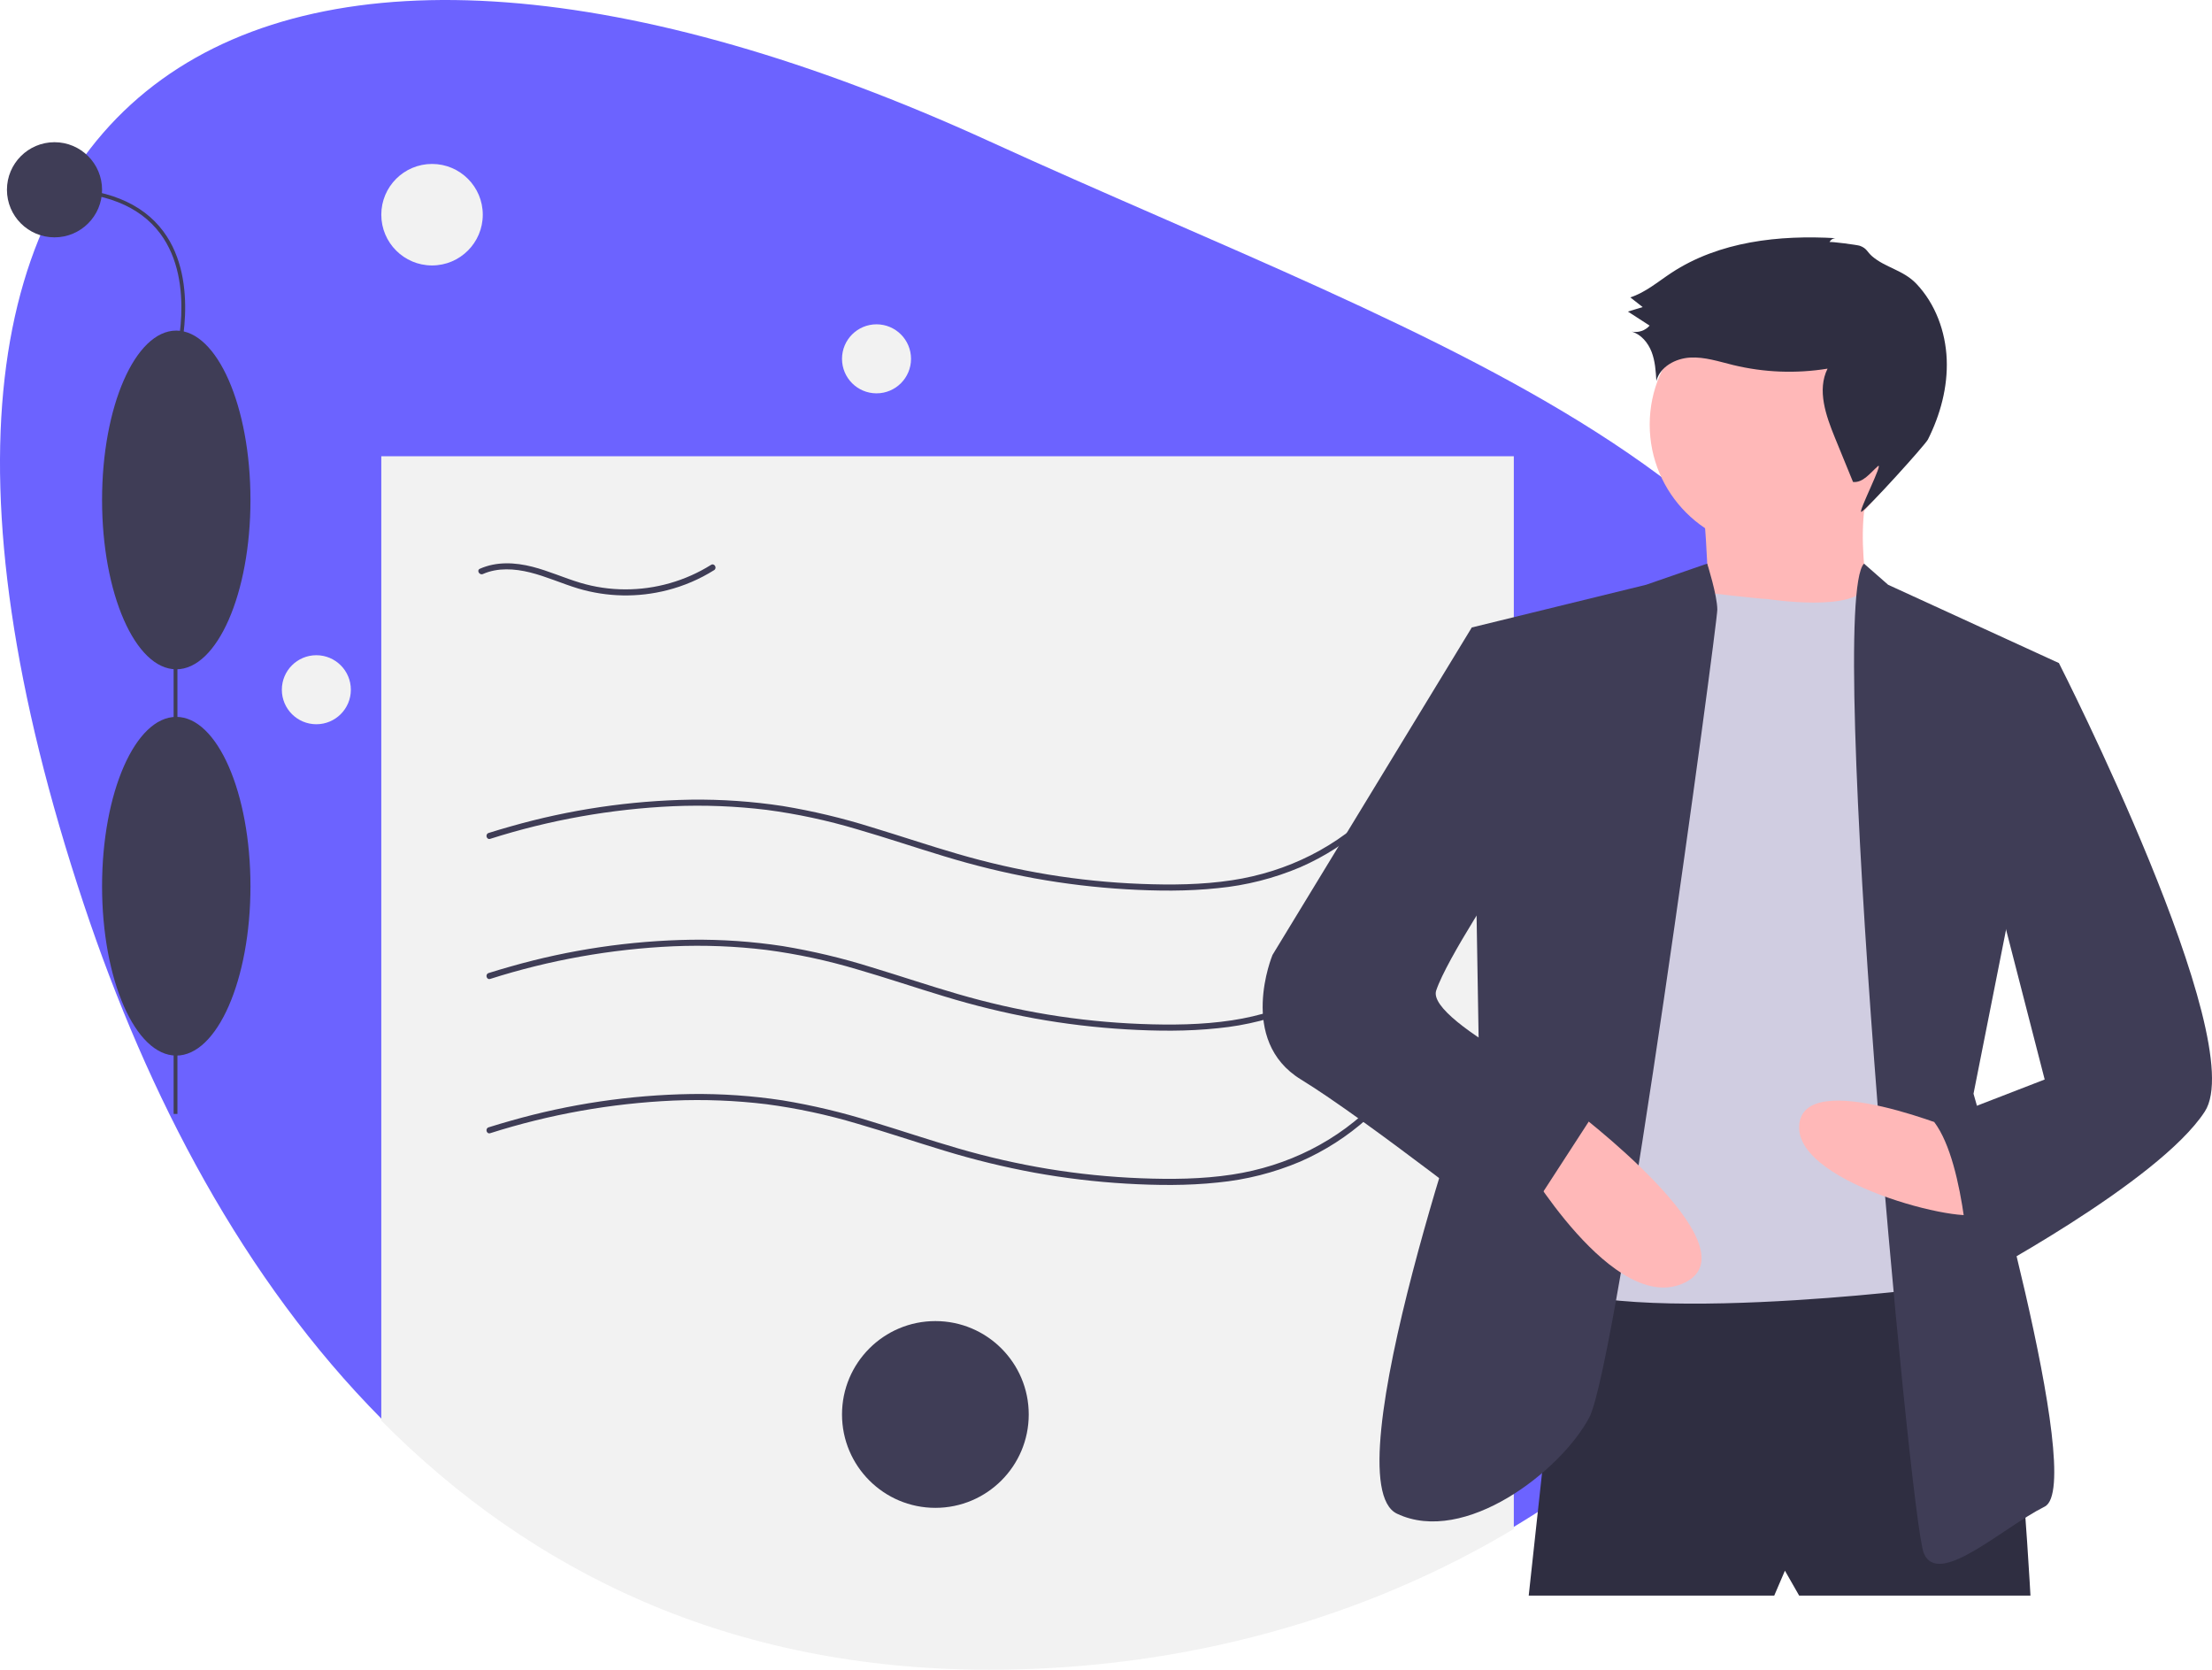
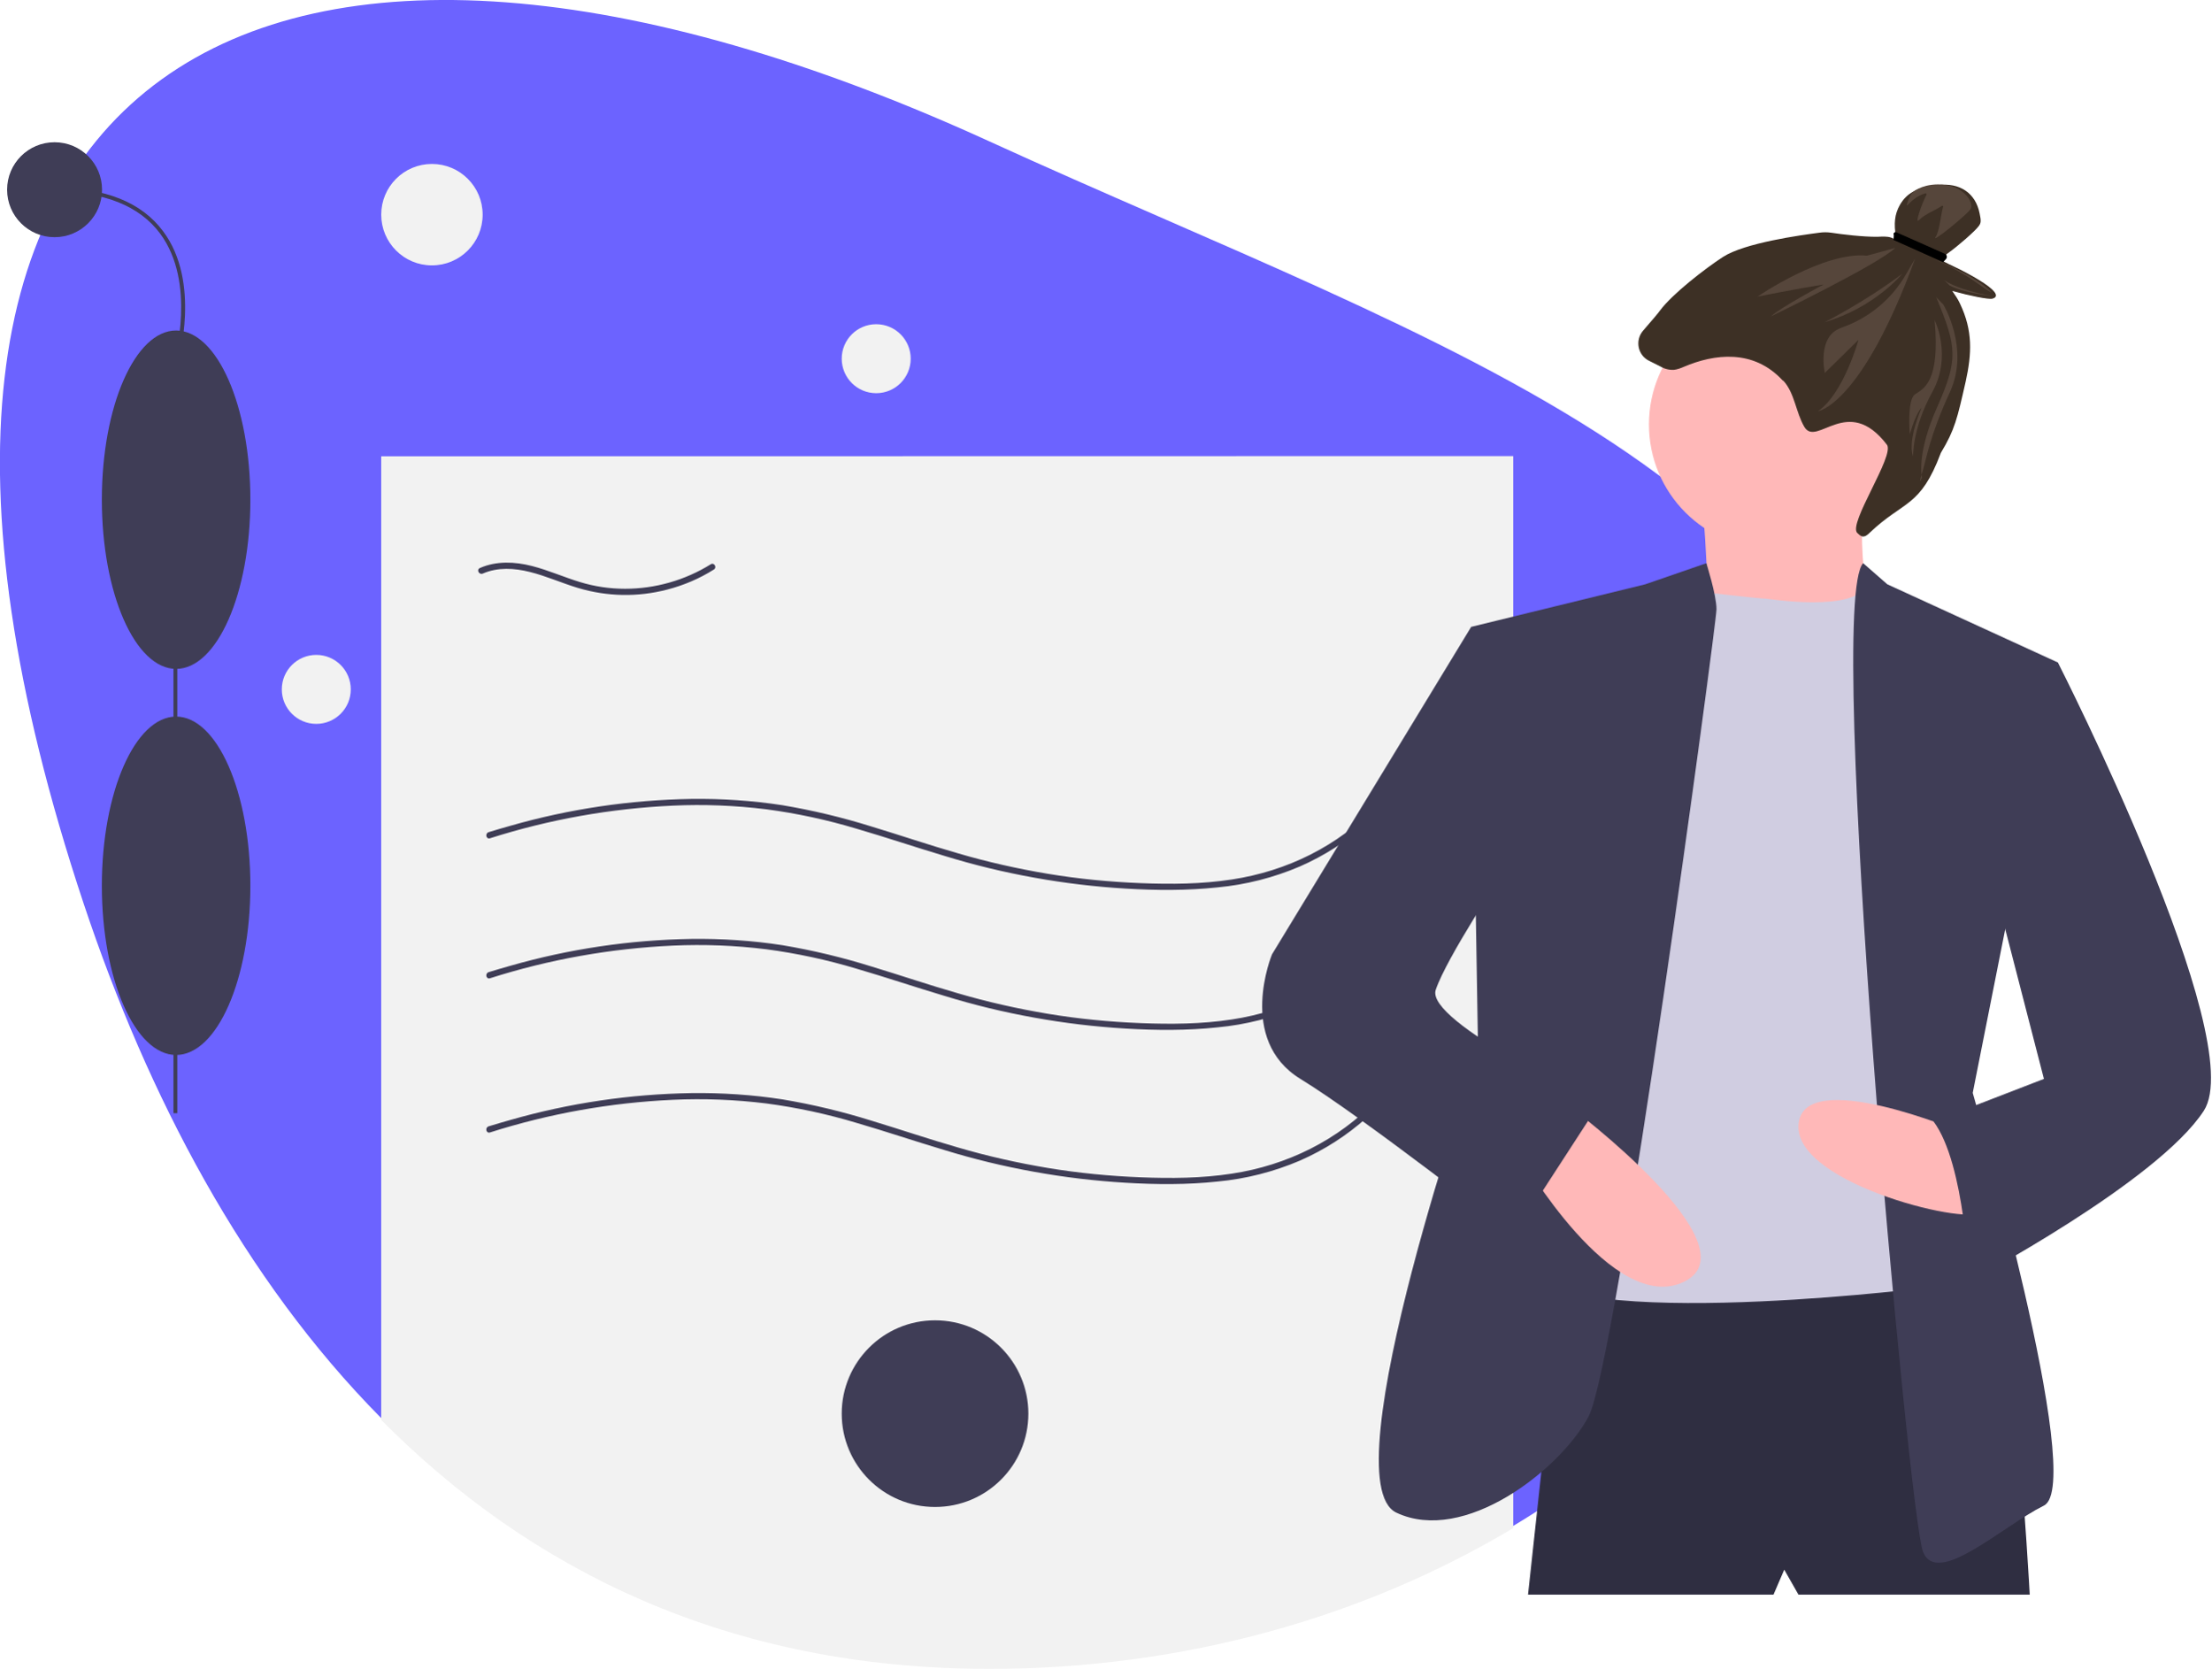
- <svg xmlns="http://www.w3.org/2000/svg" id="a36694c7-9e7e-4fa0-bd34-1ff06c34a584" data-name="Layer 1" width="1089.867" height="822.507" viewBox="0 0 1089.867 822.507">
-   <path d="M988.803,484.313c0,126.51-74.17,238.43-187.87,306.56-72.9,43.69-162.06,69.38-258.33,69.38-128.25,0-226.08-48.47-299.67-122.72-67.83-68.42-115.06-158.75-146.53-253.22-140.49-421.79,94.2-536.86,446.2-375.94C766.723,210.843,988.803,276.693,988.803,484.313Z" transform="translate(-55.06669 -38.74669)" fill="#6c63ff" />
-   <path d="M800.933,263.503v528.37c-72.9,43.69-162.06,69.38-258.33,69.38-128.25,0-226.08-48.47-299.67-122.72v-475.03Z" transform="translate(-55.06669 -38.74669)" fill="#f2f2f2" />
-   <path d="M296.604,520.955a349.108,349.108,0,0,1,90.156-16.073,282.151,282.151,0,0,1,45.97,1.799,287.562,287.562,0,0,1,44.616,9.552c14.421,4.175,28.642,8.998,43.014,13.333a401.178,401.178,0,0,0,44.455,10.848,376.874,376.874,0,0,0,45.17,5.384c15.003.872,30.153,1.042,45.114-.556a138.026,138.026,0,0,0,40.59-10.289A123.971,123.971,0,0,0,728.701,513.779q3.672-3.278,7.066-6.845c1.335-1.395-.784-3.52-2.121-2.121-19.125,19.992-44.262,32.388-71.527,36.528-14.853,2.255-29.99,2.386-44.973,1.804a370.061,370.061,0,0,1-45.715-4.619A382.031,382.031,0,0,1,527.155,528.448c-14.288-4.139-28.381-8.912-42.619-13.215a320.728,320.728,0,0,0-43.879-10.454,275.938,275.938,0,0,0-45.019-3.125A344.201,344.201,0,0,0,306.666,514.83q-5.455,1.532-10.859,3.233c-1.836.576-1.052,3.473.798,2.893Z" transform="translate(-55.06669 -38.74669)" fill="#3f3d56" />
-   <path d="M296.604,596.955a349.108,349.108,0,0,1,90.156-16.073,282.151,282.151,0,0,1,45.97,1.799,287.562,287.562,0,0,1,44.616,9.552c14.421,4.175,28.642,8.998,43.014,13.333a401.178,401.178,0,0,0,44.455,10.848,376.874,376.874,0,0,0,45.17,5.384c15.003.872,30.153,1.042,45.114-.556a138.026,138.026,0,0,0,40.59-10.289A123.971,123.971,0,0,0,728.701,589.779q3.672-3.278,7.066-6.845c1.335-1.395-.784-3.52-2.121-2.121-19.125,19.992-44.262,32.388-71.527,36.528-14.853,2.255-29.99,2.386-44.973,1.804a370.061,370.061,0,0,1-45.715-4.619A382.031,382.031,0,0,1,527.155,604.448c-14.288-4.139-28.381-8.912-42.619-13.215a320.728,320.728,0,0,0-43.879-10.454,275.938,275.938,0,0,0-45.019-3.125A344.201,344.201,0,0,0,306.666,590.83q-5.455,1.532-10.859,3.233c-1.836.576-1.052,3.473.798,2.893Z" transform="translate(-55.06669 -38.74669)" fill="#3f3d56" />
-   <path d="M296.604,451.955a349.108,349.108,0,0,1,90.156-16.073,282.151,282.151,0,0,1,45.97,1.799,287.562,287.562,0,0,1,44.616,9.552c14.421,4.175,28.642,8.998,43.014,13.333a401.178,401.178,0,0,0,44.455,10.848,376.874,376.874,0,0,0,45.17,5.384c15.003.872,30.153,1.042,45.114-.556a138.026,138.026,0,0,0,40.59-10.289A123.971,123.971,0,0,0,728.701,444.779q3.672-3.278,7.066-6.845c1.335-1.395-.784-3.52-2.121-2.121-19.125,19.992-44.262,32.388-71.527,36.528-14.853,2.255-29.99,2.386-44.973,1.804A370.061,370.061,0,0,1,571.43,469.526,382.031,382.031,0,0,1,527.155,459.448c-14.288-4.139-28.381-8.912-42.619-13.215a320.728,320.728,0,0,0-43.879-10.454,275.938,275.938,0,0,0-45.019-3.125A344.201,344.201,0,0,0,306.666,445.83q-5.455,1.532-10.859,3.233c-1.836.576-1.052,3.473.798,2.893Z" transform="translate(-55.06669 -38.74669)" fill="#3f3d56" />
-   <path d="M293.03,321.496c7.258-3.216,15.573-2.655,23.106-.79,8.122,2.01,15.771,5.507,23.767,7.924a82.271,82.271,0,0,0,43.978.834,81.063,81.063,0,0,0,23.032-9.872c1.631-1.025.127-3.622-1.514-2.59a79.487,79.487,0,0,1-42.32,12.065,77.647,77.647,0,0,1-22.154-3.262c-7.937-2.38-15.525-5.835-23.566-7.884-8.519-2.171-17.655-2.642-25.844.986-1.762.78-.237,3.366,1.514,2.59Z" transform="translate(-55.06669 -38.74669)" fill="#3f3d56" />
-   <circle cx="460.867" cy="696.757" r="46" fill="#3f3d56" />
-   <circle cx="212.867" cy="105.757" r="25" fill="#f2f2f2" />
-   <circle cx="431.867" cy="176.757" r="17" fill="#f2f2f2" />
-   <circle cx="155.867" cy="339.757" r="17" fill="#f2f2f2" />
-   <rect x="85.547" y="213.464" width="1.875" height="335.244" fill="#3f3d56" />
-   <ellipse cx="86.846" cy="436.554" rx="36.557" ry="83.424" fill="#3f3d56" />
-   <ellipse cx="86.846" cy="246.272" rx="36.557" ry="83.424" fill="#3f3d56" />
-   <path d="M142.811,216.861l-1.796-.538c.114-.379,11.135-38.147-6.962-62.461-10.221-13.732-27.76-20.695-52.131-20.695v-1.875c24.999,0,43.046,7.219,53.64,21.457C154.219,177.825,142.927,216.473,142.811,216.861Z" transform="translate(-55.06669 -38.74669)" fill="#3f3d56" />
-   <circle cx="26.855" cy="93.483" r="23.434" fill="#3f3d56" />
-   <path d="M825.807,663.424,808.274,824.723H929.248l5.26-12.273,7.013,12.273h113.961s-8.766-166.559-24.546-171.819S825.807,663.424,825.807,663.424Z" transform="translate(-55.06669 -38.74669)" fill="#2f2e41" />
-   <circle cx="874.182" cy="209.157" r="61.364" fill="#ffb8b8" />
-   <path d="M894.183,286.475s5.26,56.104,0,59.611,84.156,1.753,84.156,1.753-12.273-50.844,0-75.39Z" transform="translate(-55.06669 -38.74669)" fill="#ffb8b8" />
-   <path d="M925.742,333.813s45.113,7.026,48.855-7.006l23.028,31.552,1.753,315.585s-187.598,22.792-194.611-14.026,71.883-327.858,71.883-327.858l19.862-1.286S922.235,333.813,925.742,333.813Z" transform="translate(-55.06669 -38.74669)" fill="#d0cde1" />
-   <path d="M896.214,316.375l-30.083,10.424-85.909,21.039,3.506,210.39s-73.637,210.39-40.325,226.169,80.65-21.039,94.676-47.338,63.117-390.975,63.117-397.988S896.214,316.375,896.214,316.375Z" transform="translate(-55.06669 -38.74669)" fill="#3f3d56" />
-   <path d="M973.47,316.375l11.882,10.424,84.156,38.572-42.078,212.143s56.104,192.858,35.065,203.377-52.598,40.325-59.611,22.792S954.575,335.756,973.47,316.375Z" transform="translate(-55.06669 -38.74669)" fill="#3f3d56" />
-   <path d="M1022.171,596.8s-78.896-33.312-80.65-3.506,89.416,50.844,89.416,42.078S1022.171,596.8,1022.171,596.8Z" transform="translate(-55.06669 -38.74669)" fill="#ffb8b8" />
-   <path d="M829.313,584.528s91.169,68.377,56.104,85.909-80.65-61.364-80.65-61.364Z" transform="translate(-55.06669 -38.74669)" fill="#ffb8b8" />
-   <path d="M956.491,158.015a3.385,3.385,0,0,1,3.257-1.933c-28.093-1.68-57.685,1.594-81.188,17.075-6.582,4.336-12.729,9.638-20.223,12.081l6.083,4.77-7.268,2.215,10.695,6.913a9.27,9.27,0,0,1-8.829,2.958c4.648,1.358,8.07,5.494,9.809,10.014s2.051,9.442,2.344,14.276c1.797-6.974,9.408-11.08,16.598-11.497s14.202,1.955,21.199,3.66a117.272,117.272,0,0,0,46.548,1.791c-5.256,10.549-.822,23.131,3.64,34.04L968.066,276.16c4.946.497,8.442-4.421,12.169-7.712,3.396-2.999-10.125,23.376-8.032,22.41,2.72-1.255,31.421-32.944,32.765-35.621,6.132-12.214,9.811-25.838,9.258-39.493s-5.55-27.318-14.963-37.227c-6.39-6.727-15.231-7.905-21.746-13.496-2.564-2.201-2.573-3.92-6.097-5.203C970.25,159.391,956.685,157.586,956.491,158.015Z" transform="translate(-55.06669 -38.74669)" fill="#2f2e41" />
-   <path d="M792.495,353.099,780.222,347.839,682.04,509.138s-17.533,42.078,14.026,61.364S801.261,647.645,801.261,647.645l42.078-64.87s-85.909-40.325-80.65-56.104,33.312-57.857,33.312-57.857Z" transform="translate(-55.06669 -38.74669)" fill="#3f3d56" />
-   <path d="M1046.716,361.865l22.792,3.506s94.676,185.845,71.883,220.91S1025.677,670.437,1025.677,670.437s-1.753-57.857-17.533-78.896l54.351-21.039-29.805-115.715Z" transform="translate(-55.06669 -38.74669)" fill="#3f3d56" />
+ <svg xmlns="http://www.w3.org/2000/svg" version="1.1" id="a36694c7-9e7e-4fa0-bd34-1ff06c34a584" x="0px" y="0px" viewBox="0 0 1089.9 822.5" style="enable-background:new 0 0 1089.9 822.5;" xml:space="preserve">
+   <style type="text/css">
+ 	.st0{fill:#6C63FF;}
+ 	.st1{fill:#F2F2F2;}
+ 	.st2{fill:#3F3D56;}
+ 	.st3{fill:#2F2E41;}
+ 	.st4{fill:#FFB8B8;}
+ 	.st5{fill:#D0CDE1;}
+ 	.st6{fill:#3D3025;}
+ 	.st7{fill:#56463B;}
+ </style>
+   <path class="st0" d="M933.7,445.6c0,126.5-74.2,238.4-187.9,306.6c-72.9,43.7-162.1,69.4-258.3,69.4  c-128.3,0-226.1-48.5-299.7-122.7C120,630.4,72.8,540,41.3,445.6C-99.2,23.8,135.5-91.3,487.5,69.6  C711.7,172.1,933.7,237.9,933.7,445.6z" />
+   <path class="st1" d="M745.9,224.8v528.4c-72.9,43.7-162.1,69.4-258.3,69.4c-128.3,0-226.1-48.5-299.7-122.7v-475L745.9,224.8z" />
+   <path class="st2" d="M241.5,482.2c29.2-9.3,59.5-14.7,90.2-16.1c15.3-0.7,30.7-0.1,46,1.8c15.1,2,30,5.2,44.6,9.6  c14.4,4.2,28.6,9,43,13.3c14.6,4.5,29.4,8.1,44.5,10.8c14.9,2.7,30,4.5,45.2,5.4c15,0.9,30.2,1,45.1-0.6c14-1.3,27.7-4.8,40.6-10.3  c12.1-5.3,23.2-12.4,33-21.2c2.4-2.2,4.8-4.5,7.1-6.8c1.3-1.4-0.8-3.5-2.1-2.1c-19.1,20-44.3,32.4-71.5,36.5  c-14.9,2.3-30,2.4-45,1.8c-15.3-0.6-30.6-2.1-45.7-4.6c-14.9-2.5-29.7-5.8-44.3-10.1c-14.3-4.1-28.4-8.9-42.6-13.2  c-14.4-4.5-29-8-43.9-10.5c-14.9-2.3-30-3.3-45-3.1c-30.1,0.5-60,4.9-89,13.2c-3.6,1-7.3,2.1-10.9,3.2  C238.9,479.9,239.7,482.8,241.5,482.2L241.5,482.2z" />
+   <path class="st2" d="M241.5,558.2c29.2-9.3,59.5-14.7,90.2-16.1c15.3-0.7,30.7-0.1,46,1.8c15.1,2,30,5.2,44.6,9.6  c14.4,4.2,28.6,9,43,13.3c14.6,4.5,29.4,8.1,44.5,10.8c14.9,2.7,30,4.5,45.2,5.4c15,0.9,30.2,1,45.1-0.6c14-1.3,27.7-4.8,40.6-10.3  c12.1-5.3,23.2-12.4,33-21.2c2.4-2.2,4.8-4.5,7.1-6.8c1.3-1.4-0.8-3.5-2.1-2.1c-19.1,20-44.3,32.4-71.5,36.5  c-14.9,2.3-30,2.4-45,1.8c-15.3-0.6-30.6-2.1-45.7-4.6c-14.9-2.5-29.7-5.8-44.3-10.1c-14.3-4.1-28.4-8.9-42.6-13.2  c-14.4-4.5-29-8-43.9-10.5c-14.9-2.3-30-3.3-45-3.1c-30.1,0.5-60,4.9-89,13.2c-3.6,1-7.3,2.1-10.9,3.2  C238.9,555.9,239.7,558.8,241.5,558.2L241.5,558.2z" />
+   <path class="st2" d="M241.5,413.2c29.2-9.3,59.5-14.7,90.2-16.1c15.3-0.7,30.7-0.1,46,1.8c15.1,2,30,5.2,44.6,9.6  c14.4,4.2,28.6,9,43,13.3c14.6,4.5,29.4,8.1,44.5,10.8c14.9,2.7,30,4.5,45.2,5.4c15,0.9,30.2,1,45.1-0.6c14-1.3,27.7-4.8,40.6-10.3  c12.1-5.3,23.2-12.4,33-21.2c2.4-2.2,4.8-4.5,7.1-6.8c1.3-1.4-0.8-3.5-2.1-2.1c-19.1,20-44.3,32.4-71.5,36.5  c-14.9,2.3-30,2.4-45,1.8c-15.3-0.6-30.6-2.1-45.7-4.6c-14.9-2.5-29.7-5.8-44.3-10.1c-14.3-4.1-28.4-8.9-42.6-13.2  c-14.4-4.5-29-8-43.9-10.5c-14.9-2.3-30-3.3-45-3.1c-30.1,0.5-60,4.9-89,13.2c-3.6,1-7.3,2.1-10.9,3.2  C238.9,410.9,239.7,413.8,241.5,413.2L241.5,413.2z" />
+   <path class="st2" d="M238,282.7c7.3-3.2,15.6-2.7,23.1-0.8c8.1,2,15.8,5.5,23.8,7.9c14.3,4.3,29.5,4.6,44,0.8  c8.1-2.1,15.9-5.4,23-9.9c1.6-1,0.1-3.6-1.5-2.6c-12.7,7.9-27.4,12.1-42.3,12.1c-7.5,0-15-1.1-22.2-3.3c-7.9-2.4-15.5-5.8-23.6-7.9  c-8.5-2.2-17.7-2.6-25.8,1C234.7,280.9,236.2,283.5,238,282.7L238,282.7z" />
+   <circle class="st2" cx="460.9" cy="696.8" r="46" />
+   <circle class="st1" cx="212.9" cy="105.8" r="25" />
+   <circle class="st1" cx="431.9" cy="176.8" r="17" />
+   <circle class="st1" cx="155.9" cy="339.8" r="17" />
+   <rect x="85.5" y="213.5" class="st2" width="1.9" height="335.2" />
+   <ellipse class="st2" cx="86.8" cy="436.6" rx="36.6" ry="83.4" />
+   <ellipse class="st2" cx="86.8" cy="246.3" rx="36.6" ry="83.4" />
+   <path class="st2" d="M87.7,178.1l-1.8-0.5c0.1-0.4,11.1-38.1-7-62.5c-10.2-13.7-27.8-20.7-52.1-20.7v-1.9c25,0,43,7.2,53.6,21.5  C99.2,139.1,87.9,177.7,87.7,178.1z" />
+   <circle class="st2" cx="26.9" cy="93.5" r="23.4" />
+   <path class="st3" d="M770.7,624.7L753.2,786h121l5.3-12.3l7,12.3h114c0,0-8.8-166.6-24.5-171.8S770.7,624.7,770.7,624.7z" />
+   <circle class="st4" cx="874.2" cy="209.2" r="61.4" />
+   <path class="st4" d="M839.1,247.7c0,0,5.3,56.1,0,59.6s84.2,1.8,84.2,1.8s-12.3-50.8,0-75.4L839.1,247.7z" />
+   <path class="st5" d="M870.7,295.1c0,0,45.1,7,48.9-7l23,31.6l1.8,315.6c0,0-187.6,22.8-194.6-14s71.9-327.9,71.9-327.9l19.9-1.3  C841.4,292,867.2,295.1,870.7,295.1z" />
+   <path class="st2" d="M841.1,277.6l-30.1,10.4l-85.9,21l3.5,210.4c0,0-73.6,210.4-40.3,226.2s80.6-21,94.7-47.3s63.1-391,63.1-398  S841.1,277.6,841.1,277.6z" />
+   <path class="st2" d="M918.4,277.6l11.9,10.4l84.2,38.6l-42.1,212.1c0,0,56.1,192.9,35.1,203.4c-21,10.5-52.6,40.3-59.6,22.8  S899.5,297,918.4,277.6z" />
+   <path class="st4" d="M967.1,558.1c0,0-78.9-33.3-80.6-3.5s89.4,50.8,89.4,42.1S967.1,558.1,967.1,558.1z" />
+   <path class="st4" d="M774.2,545.8c0,0,91.2,68.4,56.1,85.9s-80.6-61.4-80.6-61.4L774.2,545.8z" />
+   <path class="st2" d="M737.4,314.4l-12.3-5.3L627,470.4c0,0-17.5,42.1,14,61.4s105.2,77.1,105.2,77.1l42.1-64.9  c0,0-85.9-40.3-80.6-56.1s33.3-57.9,33.3-57.9L737.4,314.4z" />
+   <path class="st2" d="M991.6,323.1l22.8,3.5c0,0,94.7,185.8,71.9,220.9s-115.7,84.2-115.7,84.2s-1.8-57.9-17.5-78.9l54.4-21  L977.6,416L991.6,323.1z" />
+   <g>
+     <path class="st6" d="M956.7,223.2c6.9-11.4,8.1-17,12.2-35c3.1-14,3.6-25.2-2.8-38.6c-1-2.2-2.4-4.2-3.8-6.2   c8.6,2.4,18,4.3,19.8,3.8c3.8-1,1.4-4.4-7.1-9.5c-3.1-1.9-8.5-4.8-12-6.4c-3.5-1.6-6.4-3.2-6.5-3.4c-0.1-0.2,1.6-1.6,3.8-3.2   c4.7-3.3,13.4-10.9,15.1-13.3c1.1-1.5,1.2-2.5,0.4-6.2c-2-10.1-9.8-15.3-20.6-14c-10.3,1.2-15.3,3.9-18.7,9.8   c-2.6,4.6-3.1,9.2-1.9,16.1c0.1,0.5,0.2,0.9,0.2,1.3c-0.8-0.5-1.7-0.9-2.6-1.3c-2.1-0.7-4.5-0.5-6.7-0.4c-7,0.1-17.6-1.2-22.8-2   c-2-0.3-4-0.3-6,0c-9.1,1.2-36.8,5-47.5,12c-8.6,5.6-24.8,18.1-30.9,26.3c-0.8,1.2-4.6,5.6-8.4,10c-4.1,4.8-2.6,12.2,3.1,14.9   c1.5,0.7,3.1,1.6,5,2.5c2.1,1.3,4.5,2,7,1.9c1.8-0.2,3.4-0.8,5-1.5c15-6.4,34.3-8.9,48.7,6.7c0.2,0.1,0.3,0.2,0.5,0.3   c5.5,6.2,6,15.4,10.2,22.6c6.1,10.3,21.4-16.5,40.7,8.8c4,5.3-19.3,39-14.6,43.5c0.7,0.7,1.5,1.4,2.4,1.7c1.4,0.3,2.7-0.8,3.7-1.8   C938.5,246.5,946.5,250.4,956.7,223.2z" />
+     <path class="st7" d="M920.3,126c-21.6-2.1-54,20.2-54,20.2s18.4-3.7,32.6-6c0,0-21.7,11.6-25.9,15.7c0,0,52.9-25.6,61.2-33.7   L920.3,126z" />
+     <path class="st7" d="M937.7,134.9c0,0-13.5,16.6-38.3,23.9C899.4,158.8,919.1,148.9,937.7,134.9z" />
+     <path class="st7" d="M939.8,134.7c-7,12.5-18.3,21.9-31.8,26.7c-0.2,0.1-0.5,0.2-0.7,0.3c-11.8,4.3-7.8,22.1-7.8,22.1l16.6-16.3   c0,0-7.3,26.5-20,35.2c0,0,21.4-2.8,47.9-75.2L939.8,134.7z" />
+     <path d="M933.4,118.3l0.1-2.5c-0.4-0.8,0.4-1.7,1.3-1.3l23.9,10.6c1,0.4,1.3,1.8,0.5,2.6l-1.4,1.5L933.4,118.3z" />
+     <path class="st7" d="M957.9,150.1c0,0,13.2,21.7,3.2,43.3c-10,21.7-11.5,32.8-13.7,39.9s0,2.1,0,2.1s-3-11.3,7.5-34.8   c10.4-23.5,9.8-29.3-0.5-54.1L957.9,150.1z" />
+     <path class="st7" d="M953.6,157.7c0,0,8.8,17.6-1.1,35.5c-9.9,17.9-9.5,31.7-9.5,31.7s-3.2-6.3,4.2-23.9c0,0-2.6,2-5.8,13   c0,0-1.5-16.7,2.5-19.6C947.9,191.6,956.5,188.8,953.6,157.7z" />
+     <path class="st7" d="M961,140.7l-2.9-2.9c0,0,4.4,4.5,24.2,8.2C982.3,146,967.8,144.4,961,140.7z" />
+     <path class="st7" d="M950.8,126.8c0,0,19.6,7.1,29.3,15.8c0,0,5.8,5-6-3.4C962.4,130.9,950.8,126.8,950.8,126.8z" />
+     <path class="st7" d="M943.5,94.2c0,0-2,1.3-3.3,5.7c-1.3,4.2,1.4-2.4,8.8-4.6c0.4-0.1,0.8,0.3,0.6,0.7c-1.8,3.3-6.2,15.1-3.6,12.4   c3.1-3.1,8.6-5,11.1-6.9c0.4-0.3,0.9,0.1,0.7,0.5c-1.1,3.3-1.7,11.9-3.7,14.8c-2.5,3.6,15.3-10.8,17.2-13.7s-2.8-10.8-12.6-12   C949,89.9,943.5,94.2,943.5,94.2z" />
+   </g>
</svg>
